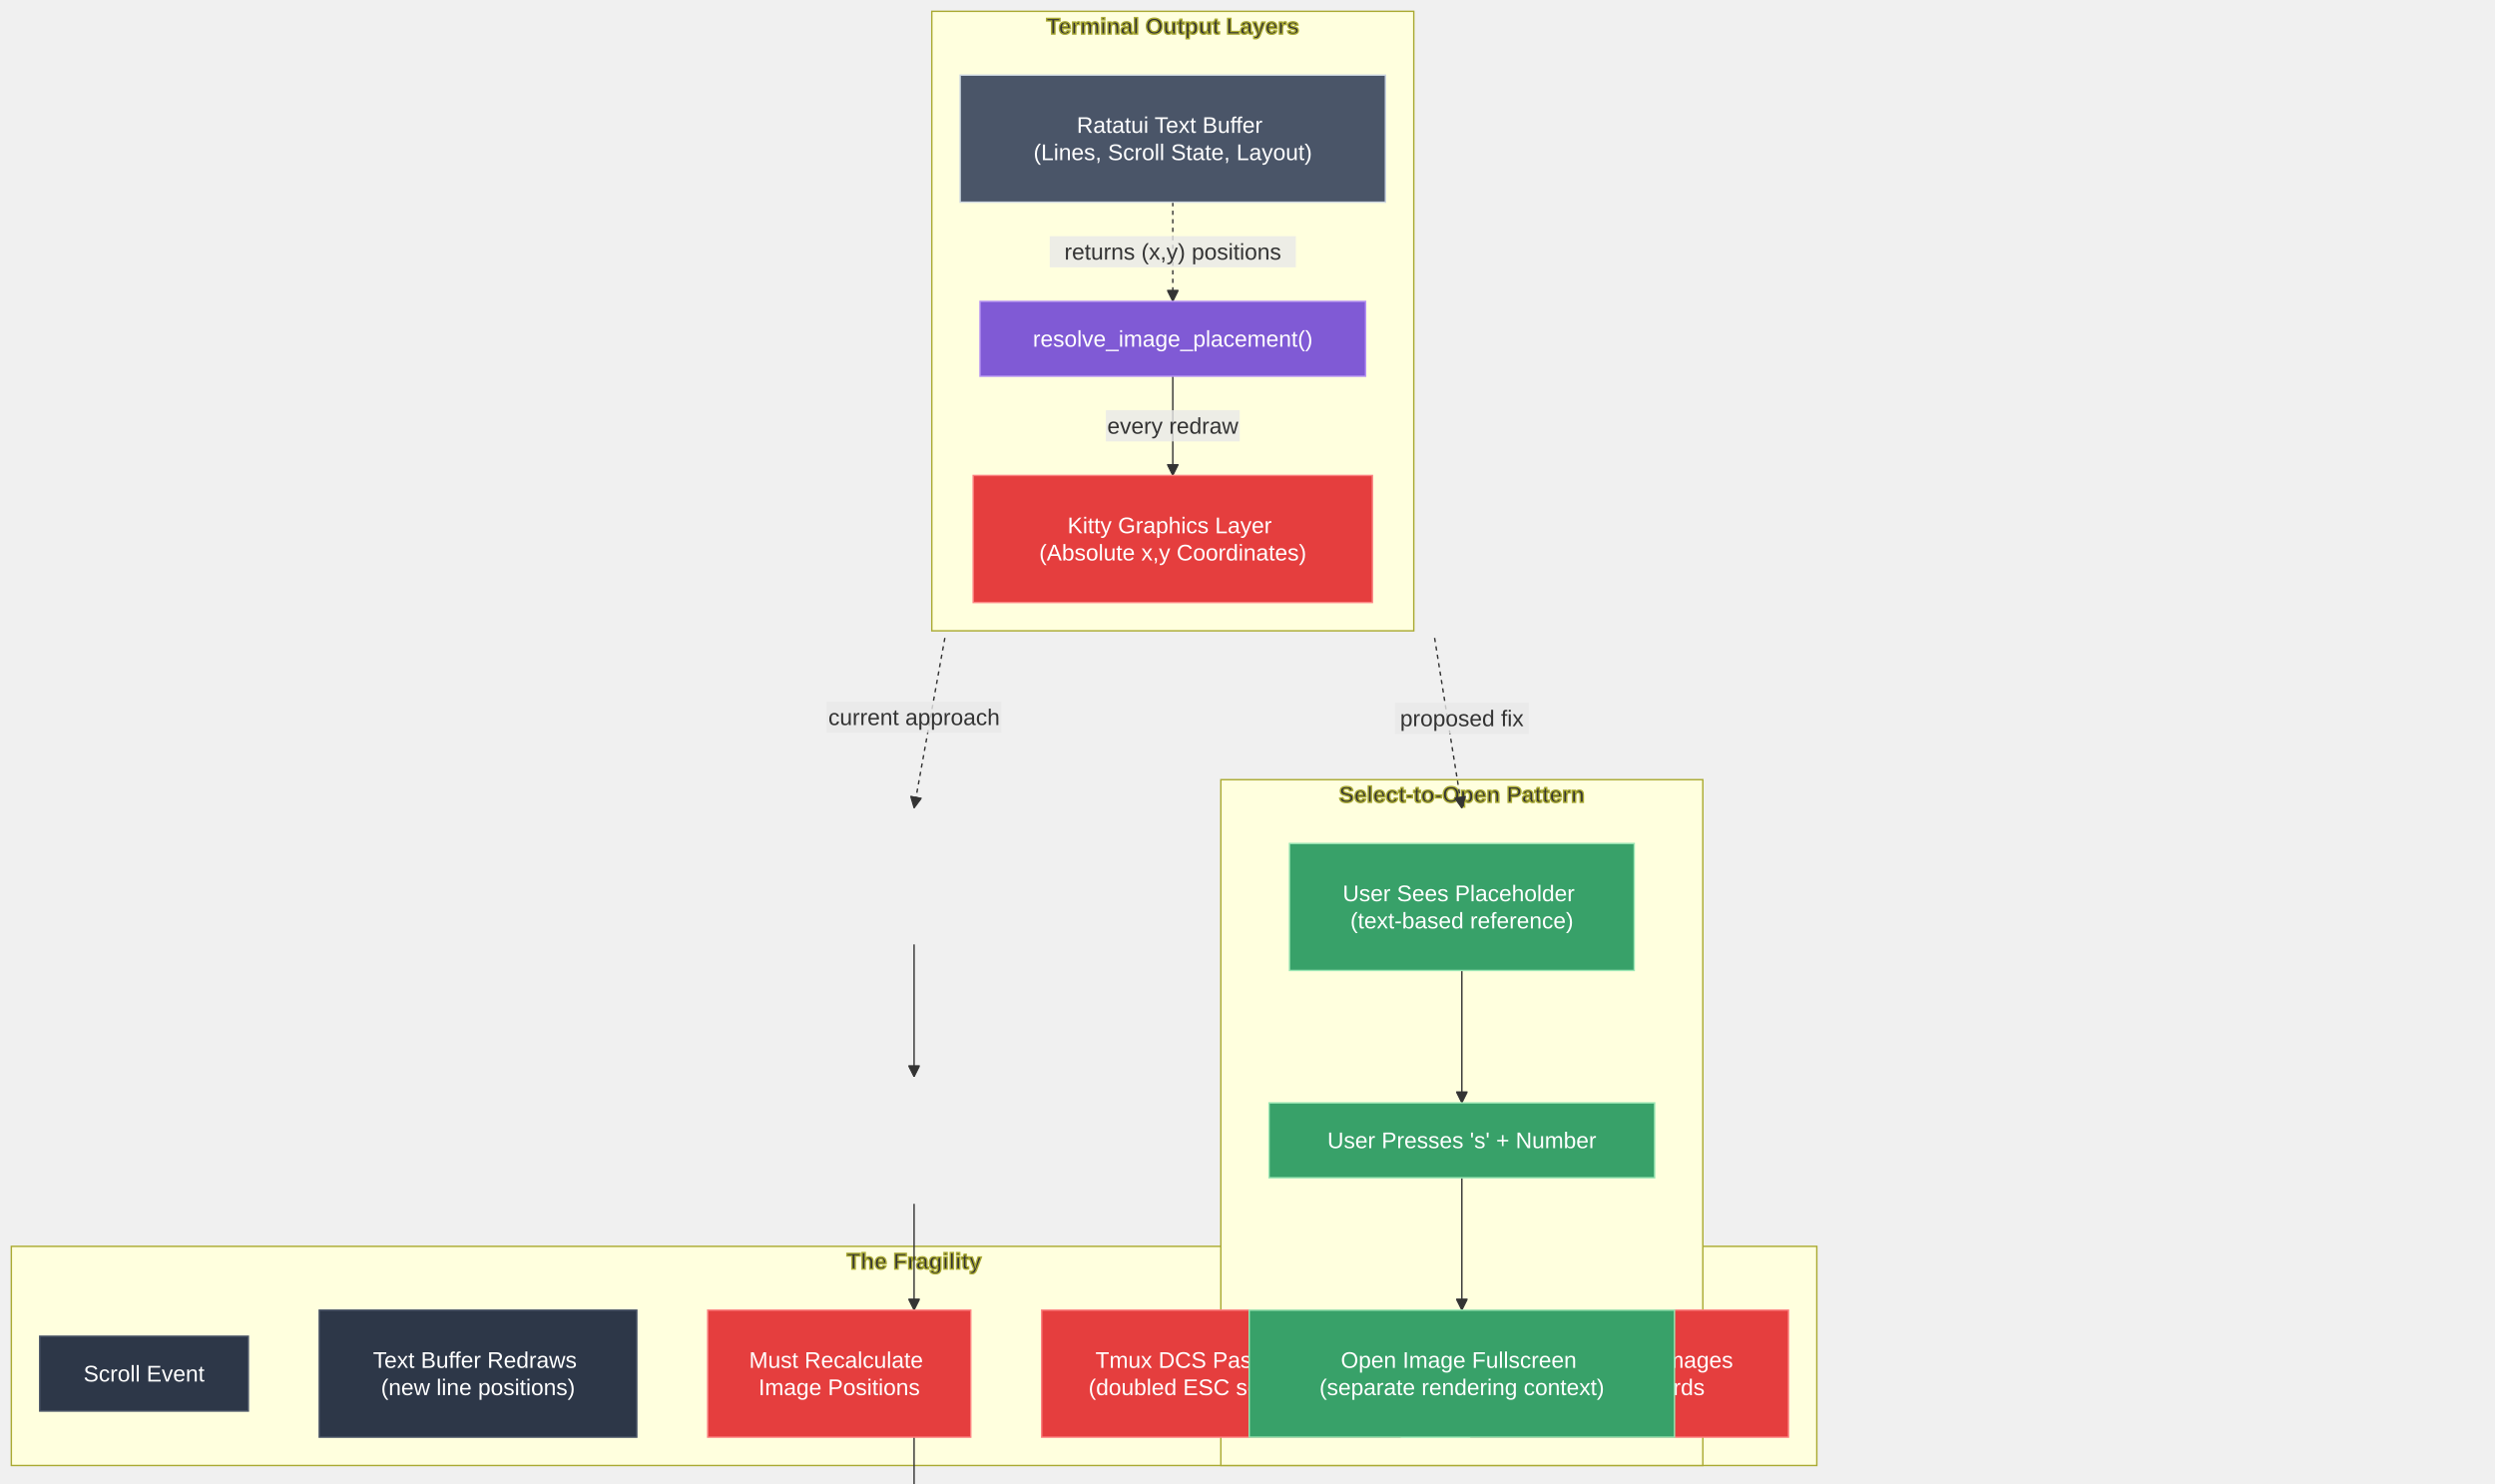
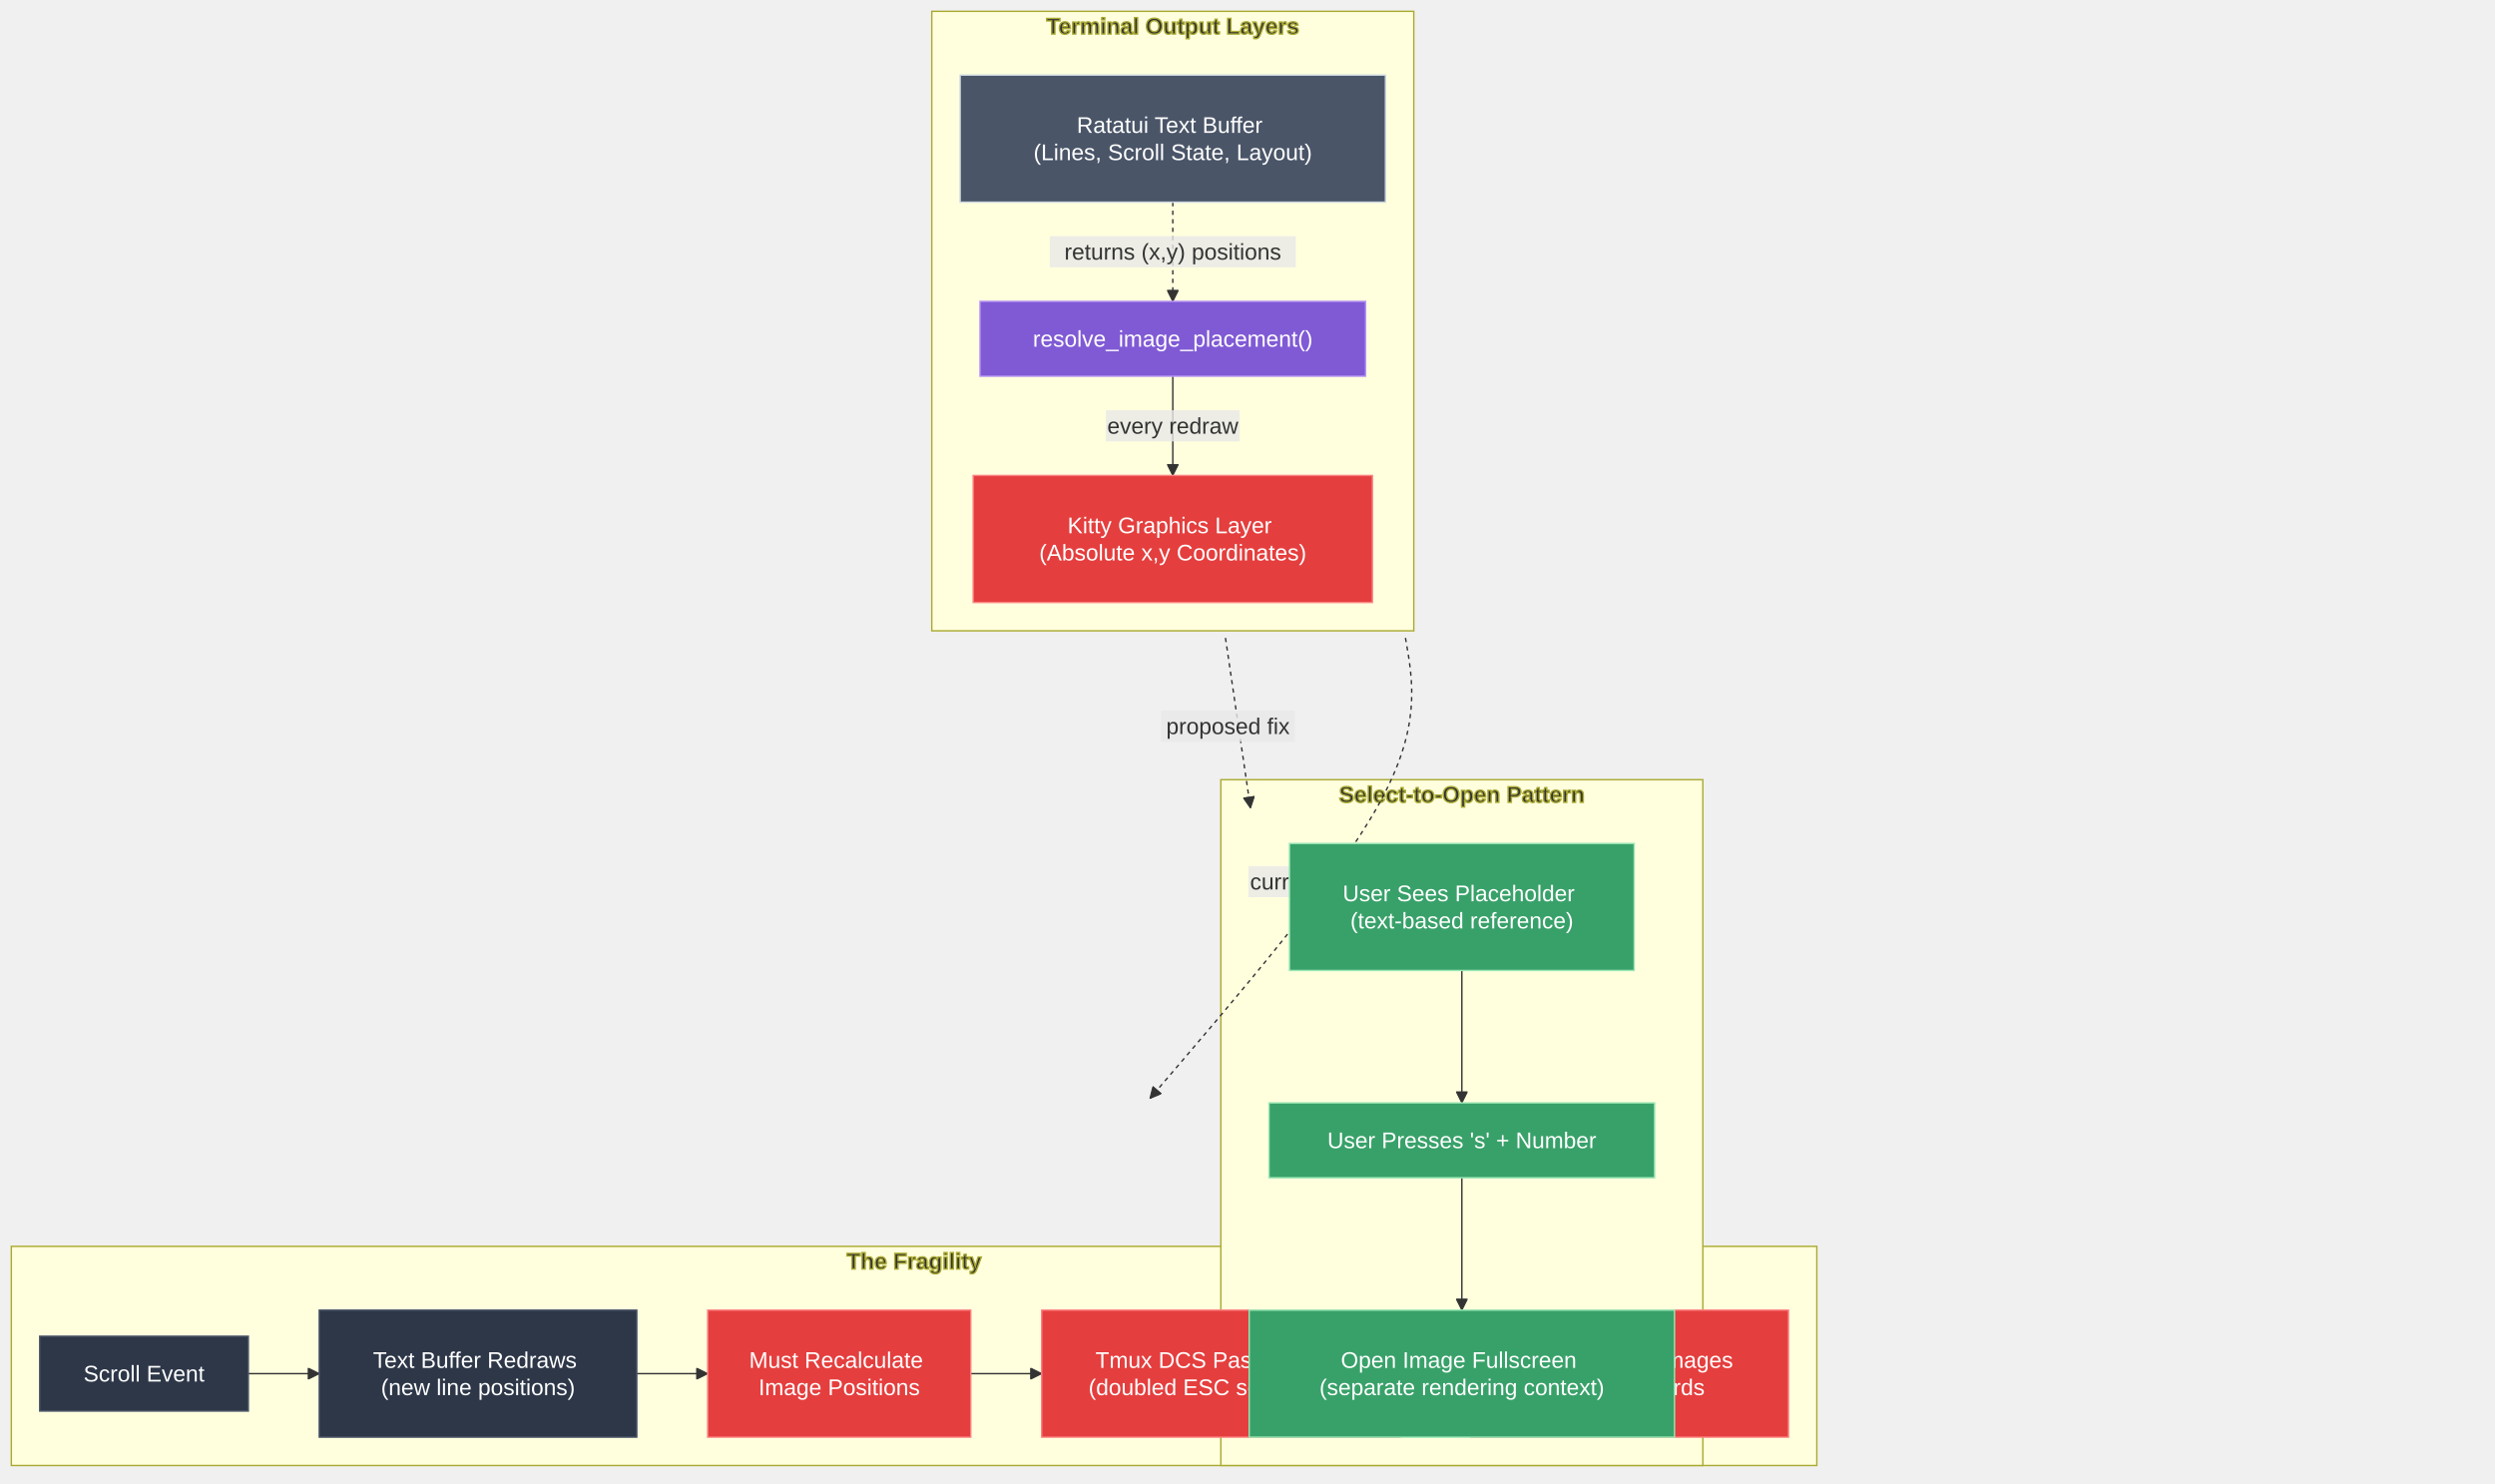
<svg xmlns="http://www.w3.org/2000/svg" width="1760" height="1046.8" viewBox="-478.4 -28 1760 1046.8" class="mermaid">
  <style>

.mermaid {
  font-family: trebuchet ms, verdana, arial, sans-serif;
  font-size: 16px;
}

.node rect,
.node polygon,
.node circle,
.node ellipse,
.node path {
  fill: #ECECFF;
  stroke: #9370DB;
  stroke-width: 1px;
}

.node line {
  stroke: #9370DB;
  stroke-width: 1px;
}

.node .label {
  fill: #333333;
}

.node text {
  fill: #333333;
  font-family: trebuchet ms, verdana, arial, sans-serif;
  font-size: 16px;
}

.edge-path {
  fill: none;
  stroke: #333333;
  stroke-width: 1px;
}

.edge-label {
  fill: #333333;
  font-family: trebuchet ms, verdana, arial, sans-serif;
}

.edge-label-bg {
  fill: rgba(232, 232, 232, 0.8);
}

.subgraph {
  fill: #ffffde;
  stroke: #aaaa33;
  stroke-width: 1px;
}

.subgraph-title {
  fill: #333333;
  font-weight: bold;
}

.cluster rect {
  fill: #ffffde;
  stroke: #aaaa33;
  stroke-width: 1px;
  rx: 5px;
  ry: 5px;
}

.cluster-label {
  fill: #333333;
  font-family: trebuchet ms, verdana, arial, sans-serif;
  font-size: 16px;
  font-weight: bold;
}

marker path {
  fill: #333333;
  stroke: #333333;
}

  </style>
  <defs>
    <marker id="arrow_point" viewBox="0 0 10 10" refX="10" refY="5" markerWidth="8" markerHeight="8" orient="auto" markerUnits="userSpaceOnUse">
      <path d="M 0 0 L 10 5 L 0 10 z" />
    </marker>
    <marker id="arrow_point_start" viewBox="0 0 10 10" refX="4.5" refY="5" markerWidth="8" markerHeight="8" orient="auto" markerUnits="userSpaceOnUse">
      <path d="M 0 5 L 10 10 L 10 0 z" />
    </marker>
    <marker id="arrow_cross" viewBox="0 0 11 11" refX="12" refY="5.2" markerWidth="11" markerHeight="11" orient="auto" markerUnits="userSpaceOnUse">
-       <path d="M 1 1 L 10 10 M 10 1 L 1 10" stroke-width="2" fill="none" />
+       <path d="M 1 1 L 10 10 M 10 1 L 1 10" fill="none" stroke-width="2" />
    </marker>
    <marker id="arrow_cross_start" viewBox="0 0 11 11" refX="-1" refY="5.2" markerWidth="11" markerHeight="11" orient="auto" markerUnits="userSpaceOnUse">
      <path d="M 1 1 L 10 10 M 10 1 L 1 10" stroke-width="2" fill="none" />
    </marker>
    <marker id="arrow_circle" viewBox="0 0 10 10" refX="11" refY="5" markerWidth="11" markerHeight="11" orient="auto" markerUnits="userSpaceOnUse">
      <circle cx="5" cy="5" r="5" />
    </marker>
    <marker id="arrow_circle_start" viewBox="0 0 10 10" refX="-1" refY="5" markerWidth="11" markerHeight="11" orient="auto" markerUnits="userSpaceOnUse">
      <circle cx="5" cy="5" r="5" />
    </marker>
  </defs>
  <g class="root">
    <g class="clusters">
      <g class="subgraph" id="subgraph-Terminal">
        <rect x="178.9" y="-20" width="340" height="437" class="cluster" />
        <text x="348.9" y="-4" class="cluster-label" text-anchor="middle">Terminal Output Layers</text>
      </g>
      <g class="subgraph" id="subgraph-Problem">
        <rect x="-470.4" y="851.2" width="1273.6" height="154.6" class="cluster" />
        <text x="166.4" y="867.2" class="cluster-label" text-anchor="middle">The Fragility</text>
      </g>
      <g class="subgraph" id="subgraph-Solution">
        <rect x="382.8" y="522" width="340" height="483.8" class="cluster" />
        <text x="552.8" y="538" class="cluster-label" text-anchor="middle">Select-to-Open Pattern</text>
      </g>
    </g>
    <g class="edgePaths">
      <g class="edge" id="edge-L-Layer1-Calc-0">
-         <path d="M 348.90 114.60 C 348.90 126.27, 348.90 137.93, 348.90 149.60 C 348.90 161.27, 348.90 172.93, 348.90 184.60" class="edge-path" stroke-width="2" fill="none" stroke-dasharray="3,3" marker-end="url(#arrow_point)" />
+         <path d="M 348.90 114.60 C 348.90 126.27, 348.90 137.93, 348.90 149.60 C 348.90 161.27, 348.90 172.93, 348.90 184.60" class="edge-path" stroke-dasharray="3,3" marker-end="url(#arrow_point)" fill="none" stroke-width="2" />
      </g>
      <g class="edge" id="edge-L-Calc-Layer2-0">
-         <path d="M 348.90 237.40 C 348.90 249.07, 348.90 260.73, 348.90 272.40 C 348.90 284.07, 348.90 295.73, 348.90 307.40" class="edge-path" stroke-width="1" fill="none" marker-end="url(#arrow_point)" />
+         <path d="M 348.90 237.40 C 348.90 249.07, 348.90 260.73, 348.90 272.40 C 348.90 284.07, 348.90 295.73, 348.90 307.40" class="edge-path" stroke-width="1" marker-end="url(#arrow_point)" fill="none" />
      </g>
      <g class="edge" id="edge-L-P1-P2-0">
-         <path d="M 166.40 638.20 C 166.40 652.67, 166.40 667.13, 166.40 678.53 C 166.40 689.93, 166.40 698.27, 166.40 706.60 C 166.40 723.27, 166.40 731.60, 166.40 731.60" class="edge-path" fill="none" marker-end="url(#arrow_point)" stroke-width="1" />
+         <path d="M -303.2 941 L -253.2 941" class="edge-path" stroke-width="1" marker-end="url(#arrow_point)" fill="none" />
      </g>
      <g class="edge" id="edge-L-P2-P3-0">
-         <path d="M 166.40 821.20 C 166.40 829.53, 166.40 837.87, 166.40 846.20 C 166.40 854.53, 166.40 862.87, 166.40 871.20 C 166.40 887.87, 166.40 896.20, 166.40 896.20" class="edge-path" marker-end="url(#arrow_point)" fill="none" stroke-width="1" />
+         <path d="M -29.2 941 L 20.8 941" class="edge-path" fill="none" stroke-width="1" marker-end="url(#arrow_point)" />
      </g>
      <g class="edge" id="edge-L-P3-P4-0">
-         <path d="M 166.40 985.80 C 166.40 994.13, 166.40 1002.47, 166.40 1010.80 C 166.40 1019.13, 166.40 1027.47, 166.40 1035.80 C 166.40 1052.47, 166.40 1060.80, 166.40 1060.80" class="edge-path" stroke-width="1" fill="none" marker-end="url(#arrow_point)" />
+         <path d="M 206.4 941 L 256.4 941" class="edge-path" marker-end="url(#arrow_point)" stroke-width="1" fill="none" />
      </g>
      <g class="edge" id="edge-L-P4-P5-0">
-         <path d="M 166.40 1150.40 C 166.40 1158.73, 166.40 1167.07, 166.40 1175.40 C 166.40 1183.73, 166.40 1192.07, 166.40 1200.40 C 166.40 1217.07, 166.40 1225.40, 166.40 1225.40" class="edge-path" fill="none" stroke-width="1" marker-end="url(#arrow_point)" />
+         <path d="M 509.2 941 L 559.2 941" class="edge-path" fill="none" stroke-width="1" marker-end="url(#arrow_point)" />
      </g>
      <g class="edge" id="edge-L-S1-S2-0">
-         <path d="M 552.80 656.60 C 552.80 664.93, 552.80 673.27, 552.80 681.60 C 552.80 689.93, 552.80 698.27, 552.80 709.67 C 552.80 735.53, 552.80 750.00, 552.80 750.00" class="edge-path" marker-end="url(#arrow_point)" fill="none" stroke-width="1" />
+         <path d="M 552.80 656.60 C 552.80 664.93, 552.80 673.27, 552.80 681.60 C 552.80 689.93, 552.80 698.27, 552.80 709.67 C 552.80 735.53, 552.80 750.00, 552.80 750.00" class="edge-path" fill="none" stroke-width="1" marker-end="url(#arrow_point)" />
      </g>
      <g class="edge" id="edge-L-S2-S3-0">
        <path d="M 552.80 802.80 C 552.80 817.27, 552.80 831.73, 552.80 843.13 C 552.80 854.53, 552.80 862.87, 552.80 871.20 C 552.80 887.87, 552.80 896.20, 552.80 896.20" class="edge-path" stroke-width="1" fill="none" marker-end="url(#arrow_point)" />
      </g>
      <g class="edge" id="edge-L-Terminal-Problem-0">
-         <path d="M 188.12 422.00 L 166.40 542.00" class="edge-path" stroke-width="2" fill="none" stroke-dasharray="3,3" marker-end="url(#arrow_point)" />
+         <path d="M 513.02 422.00 C 518.61 453.67, 524.21 485.33, 494.17 539.48 C 464.13 593.62, 398.47 670.23, 332.80 746.85" class="edge-path" stroke-dasharray="3,3" marker-end="url(#arrow_point)" stroke-width="2" fill="none" />
      </g>
      <g class="edge" id="edge-L-Terminal-Solution-0">
-         <path d="M 533.58 422.00 L 552.80 542.00" class="edge-path" marker-end="url(#arrow_point)" stroke-dasharray="3,3" fill="none" stroke-width="2" />
+         <path d="M 386.06 422.00 L 403.70 542.00" class="edge-path" stroke-width="2" marker-end="url(#arrow_point)" fill="none" stroke-dasharray="3,3" />
      </g>
    </g>
    <g class="edgeLabels">
      <g class="edgeLabel" id="edge-label-L-Layer1-Calc-0">
        <rect x="262.1" y="138.6" width="173.6" height="22" class="edge-label-bg" />
-         <text x="348.9" y="149.6" class="edge-label" text-anchor="middle" dominant-baseline="central">returns (x,y) positions</text>
+         <text x="348.9" y="149.6" class="edge-label" dominant-baseline="central" text-anchor="middle">returns (x,y) positions</text>
      </g>
      <g class="edgeLabel" id="edge-label-L-Calc-Layer2-0">
        <rect x="301.7" y="261.4" width="94.4" height="22" class="edge-label-bg" />
        <text x="348.9" y="272.4" class="edge-label" text-anchor="middle" dominant-baseline="central">every redraw</text>
      </g>
      <g class="edgeLabel" id="edge-label-L-Terminal-Problem-0">
-         <rect x="104.8" y="466.943" width="123.2" height="22" class="edge-label-bg" />
-         <text x="166.4" y="477.943" class="edge-label" text-anchor="middle" dominant-baseline="central">current approach</text>
+         <rect x="402.274" y="582.92" width="123.2" height="22" class="edge-label-bg" />
+         <text x="463.874" y="593.92" class="edge-label" text-anchor="middle" dominant-baseline="central">current approach</text>
      </g>
      <g class="edgeLabel" id="edge-label-L-Terminal-Solution-0">
-         <rect x="505.6" y="467.734" width="94.4" height="22" class="edge-label-bg" />
-         <text x="552.8" y="478.734" class="edge-label" dominant-baseline="central" text-anchor="middle">proposed fix</text>
+         <rect x="340.6" y="473.284" width="94.4" height="22" class="edge-label-bg" />
+         <text x="387.8" y="484.284" class="edge-label" text-anchor="middle" dominant-baseline="central">proposed fix</text>
      </g>
    </g>
    <g class="nodes">
      <g class="node" id="node-Calc">
        <rect x="212.9" y="184.6" width="272" height="52.8" style="fill:#805ad5 !important;stroke:#b794f4 !important;color:#fff !important" />
-         <text x="348.9" y="211" class="label" text-anchor="middle" dominant-baseline="central" style="fill: #fff">resolve_image_placement()</text>
+         <text x="348.9" y="211" class="label" dominant-baseline="central" text-anchor="middle" style="fill: #fff">resolve_image_placement()</text>
      </g>
      <g class="node" id="node-Layer1">
        <rect x="198.9" y="25" width="300" height="89.6" style="fill:#4a5568 !important;stroke:#cbd5e0 !important;color:#fff !important" />
-         <text x="348.9" y="69.8" class="label" style="fill: #fff" text-anchor="middle" dominant-baseline="central">
+         <text x="348.9" y="69.8" class="label" text-anchor="middle" style="fill: #fff" dominant-baseline="central">
          <tspan x="348.9" y="69.8" dy="-0.6em">Ratatui Text Buffer</tspan>
          <tspan x="348.9" dy="1.2em">(Lines, Scroll State, Layout)</tspan>
        </text>
      </g>
      <g class="node" id="node-Layer2">
        <rect x="208.1" y="307.4" width="281.6" height="89.6" style="fill:#e53e3e !important;stroke:#fc8181 !important;color:#fff !important" />
-         <text x="348.9" y="352.2" class="label" dominant-baseline="central" style="fill: #fff" text-anchor="middle">
+         <text x="348.9" y="352.2" class="label" style="fill: #fff" text-anchor="middle" dominant-baseline="central">
          <tspan x="348.9" y="352.2" dy="-0.6em">Kitty Graphics Layer</tspan>
          <tspan x="348.9" dy="1.2em">(Absolute x,y Coordinates)</tspan>
        </text>
      </g>
      <g class="node" id="node-P1">
        <rect x="-450.4" y="914.6" width="147.2" height="52.8" style="fill:#2d3748 !important;stroke:#4a5568 !important;color:#fff !important" />
-         <text x="-376.8" y="941" class="label" dominant-baseline="central" style="fill: #fff" text-anchor="middle">Scroll Event</text>
+         <text x="-376.8" y="941" class="label" dominant-baseline="central" text-anchor="middle" style="fill: #fff">Scroll Event</text>
      </g>
      <g class="node" id="node-P2">
        <rect x="-253.2" y="896.2" width="224" height="89.6" style="fill:#2d3748 !important;stroke:#4a5568 !important;color:#fff !important" />
        <text x="-141.2" y="941" class="label" text-anchor="middle" dominant-baseline="central" style="fill: #fff">
          <tspan x="-141.2" y="941" dy="-0.6em">Text Buffer Redraws</tspan>
          <tspan x="-141.2" dy="1.2em">(new line positions)</tspan>
        </text>
      </g>
      <g class="node" id="node-P3">
        <rect x="20.8" y="896.2" width="185.6" height="89.6" style="fill:#e53e3e !important;stroke:#fc8181 !important;color:#fff !important" />
-         <text x="113.6" y="941" class="label" dominant-baseline="central" style="fill: #fff" text-anchor="middle">
+         <text x="113.6" y="941" class="label" style="fill: #fff" text-anchor="middle" dominant-baseline="central">
          <tspan x="113.6" y="941" dy="-0.6em">Must Recalculate</tspan>
          <tspan x="113.6" dy="1.2em">Image Positions</tspan>
        </text>
      </g>
      <g class="node" id="node-P4">
        <rect x="256.4" y="896.2" width="252.8" height="89.6" style="fill:#e53e3e !important;stroke:#fc8181 !important;color:#fff !important" />
-         <text x="382.8" y="941" class="label" style="fill: #fff" text-anchor="middle" dominant-baseline="central">
+         <text x="382.8" y="941" class="label" dominant-baseline="central" text-anchor="middle" style="fill: #fff">
          <tspan x="382.8" y="941" dy="-0.6em">Tmux DCS Passthrough</tspan>
          <tspan x="382.8" dy="1.2em">(doubled ESC sequences)</tspan>
        </text>
      </g>
      <g class="node" id="node-P5">
        <rect x="559.2" y="896.2" width="224" height="89.6" style="fill:#e53e3e !important;stroke:#fc8181 !important;color:#fff !important" />
-         <text x="671.2" y="941" class="label" text-anchor="middle" dominant-baseline="central" style="fill: #fff">
+         <text x="671.2" y="941" class="label" style="fill: #fff" text-anchor="middle" dominant-baseline="central">
          <tspan x="671.2" y="941" dy="-0.6em">Re-render All Images</tspan>
          <tspan x="671.2" dy="1.2em">at New Coords</tspan>
        </text>
      </g>
      <g class="node" id="node-S1">
        <rect x="431.2" y="567" width="243.2" height="89.6" style="fill:#38a169 !important;stroke:#9ae6b4 !important;color:#fff !important" />
-         <text x="552.8" y="611.8" class="label" text-anchor="middle" style="fill: #fff" dominant-baseline="central">
+         <text x="552.8" y="611.8" class="label" dominant-baseline="central" text-anchor="middle" style="fill: #fff">
          <tspan x="552.8" y="611.8" dy="-0.6em">User Sees Placeholder</tspan>
          <tspan x="552.8" dy="1.2em">(text-based reference)</tspan>
        </text>
      </g>
      <g class="node" id="node-S2">
        <rect x="416.8" y="750" width="272" height="52.8" style="fill:#38a169 !important;stroke:#9ae6b4 !important;color:#fff !important" />
-         <text x="552.8" y="776.4" class="label" text-anchor="middle" style="fill: #fff" dominant-baseline="central">User Presses 's' + Number</text>
+         <text x="552.8" y="776.4" class="label" style="fill: #fff" text-anchor="middle" dominant-baseline="central">User Presses 's' + Number</text>
      </g>
      <g class="node" id="node-S3">
        <rect x="402.8" y="896.2" width="300" height="89.6" style="fill:#38a169 !important;stroke:#9ae6b4 !important;color:#fff !important" />
-         <text x="552.8" y="941" class="label" style="fill: #fff" text-anchor="middle" dominant-baseline="central">
+         <text x="552.8" y="941" class="label" dominant-baseline="central" style="fill: #fff" text-anchor="middle">
          <tspan x="552.8" y="941" dy="-0.6em">Open Image Fullscreen</tspan>
          <tspan x="552.8" dy="1.2em">(separate rendering context)</tspan>
        </text>
      </g>
    </g>
  </g>
</svg>
